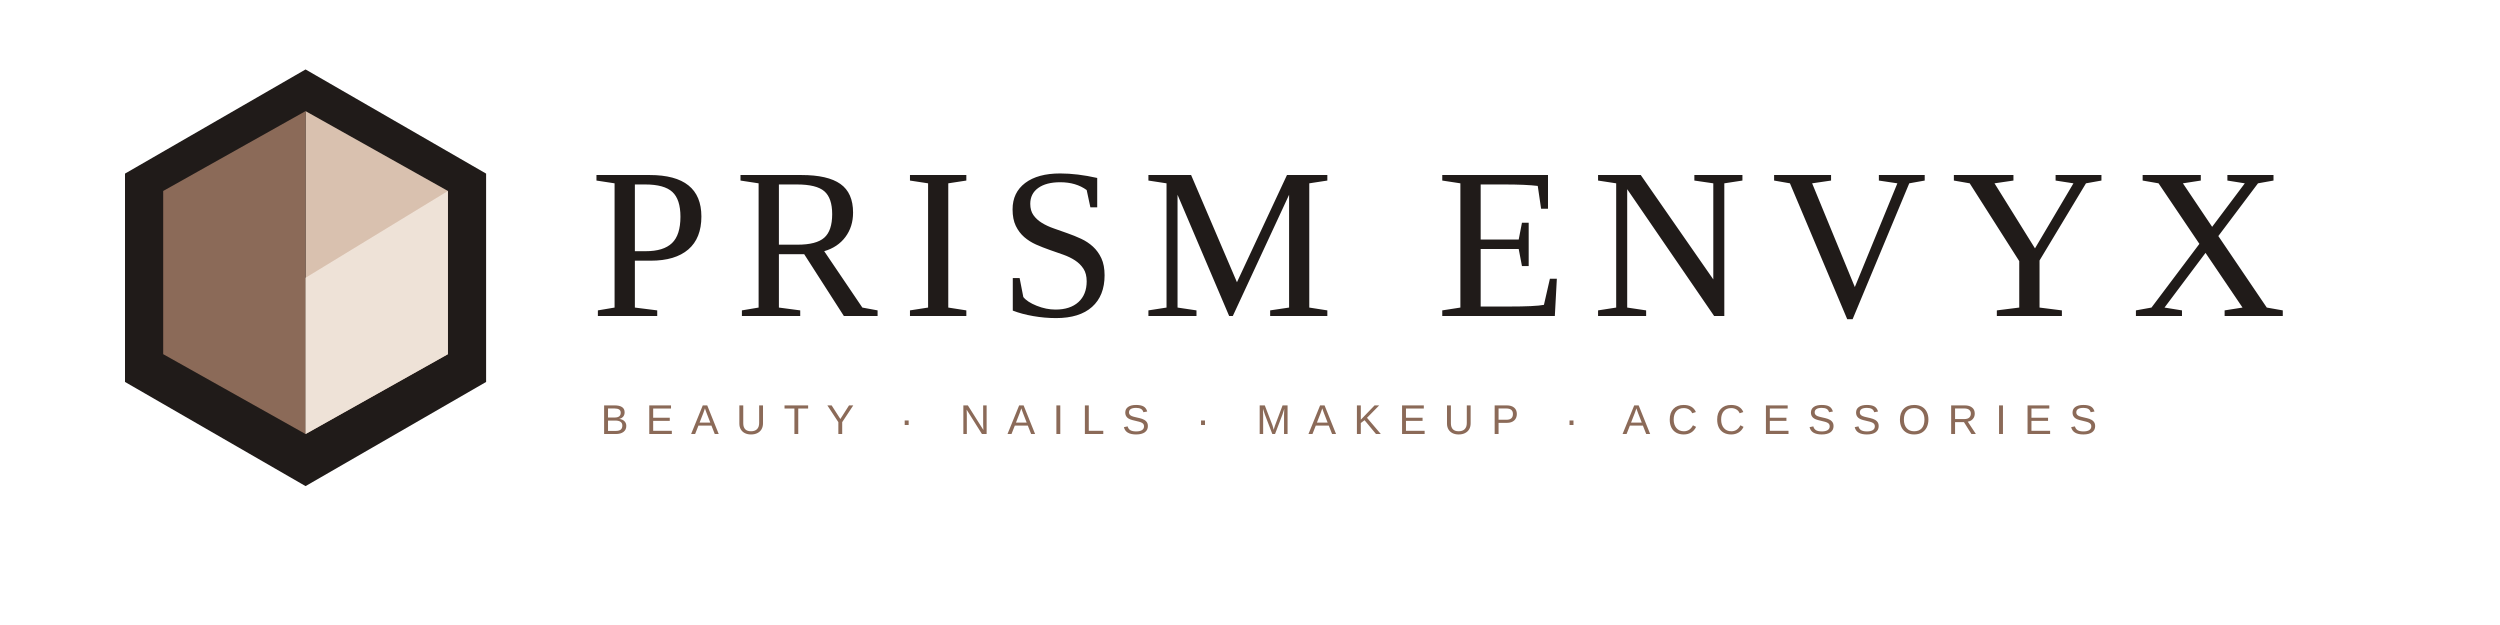
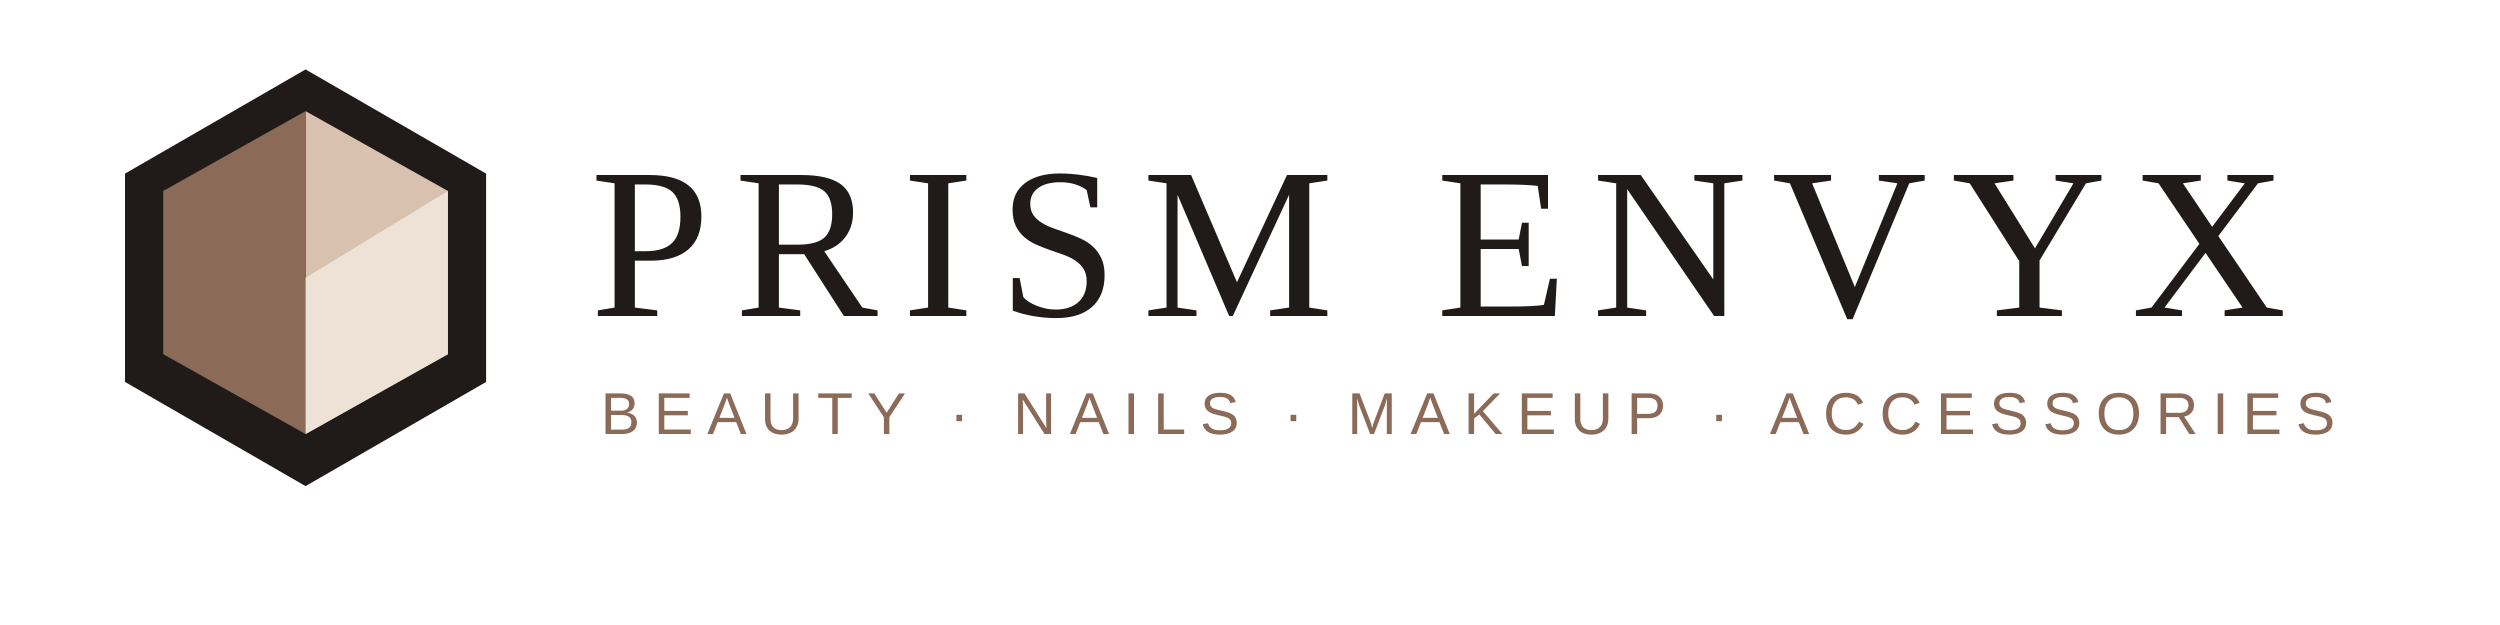
<svg xmlns="http://www.w3.org/2000/svg" viewBox="0 0 720 180" role="img" aria-labelledby="title desc">
  <rect width="720" height="180" fill="none" />
  <g transform="translate(18 20)">
    <path d="M70 0 122 30 122 90 70 120 18 90 18 30Z" fill="#201b19" />
    <path d="M70 12 111 35 111 82 70 105 70 60Z" fill="#d9c1af" />
    <path d="M70 12 29 35 29 82 70 105 70 60Z" fill="#8b6a58" />
    <path d="M70 60 111 35 111 82 70 105Z" fill="#f1e6dc" opacity=".9" />
  </g>
  <text x="170" y="91" font-family="Georgia,Times New Roman,serif" font-size="62" letter-spacing="7" fill="#201b19">PRISM ENVYX</text>
-   <text x="173" y="125" font-family="Arial,sans-serif" font-size="12" letter-spacing="5" fill="#8b6a58">BEAUTY · NAILS · MAKEUP · ACCESSORIES</text>
+   <text x="173" y="125" font-family="Arial,sans-serif" font-size="17" letter-spacing="4" fill="#8b6a58">BEAUTY · NAILS · MAKEUP · ACCESSORIES</text>
</svg>
